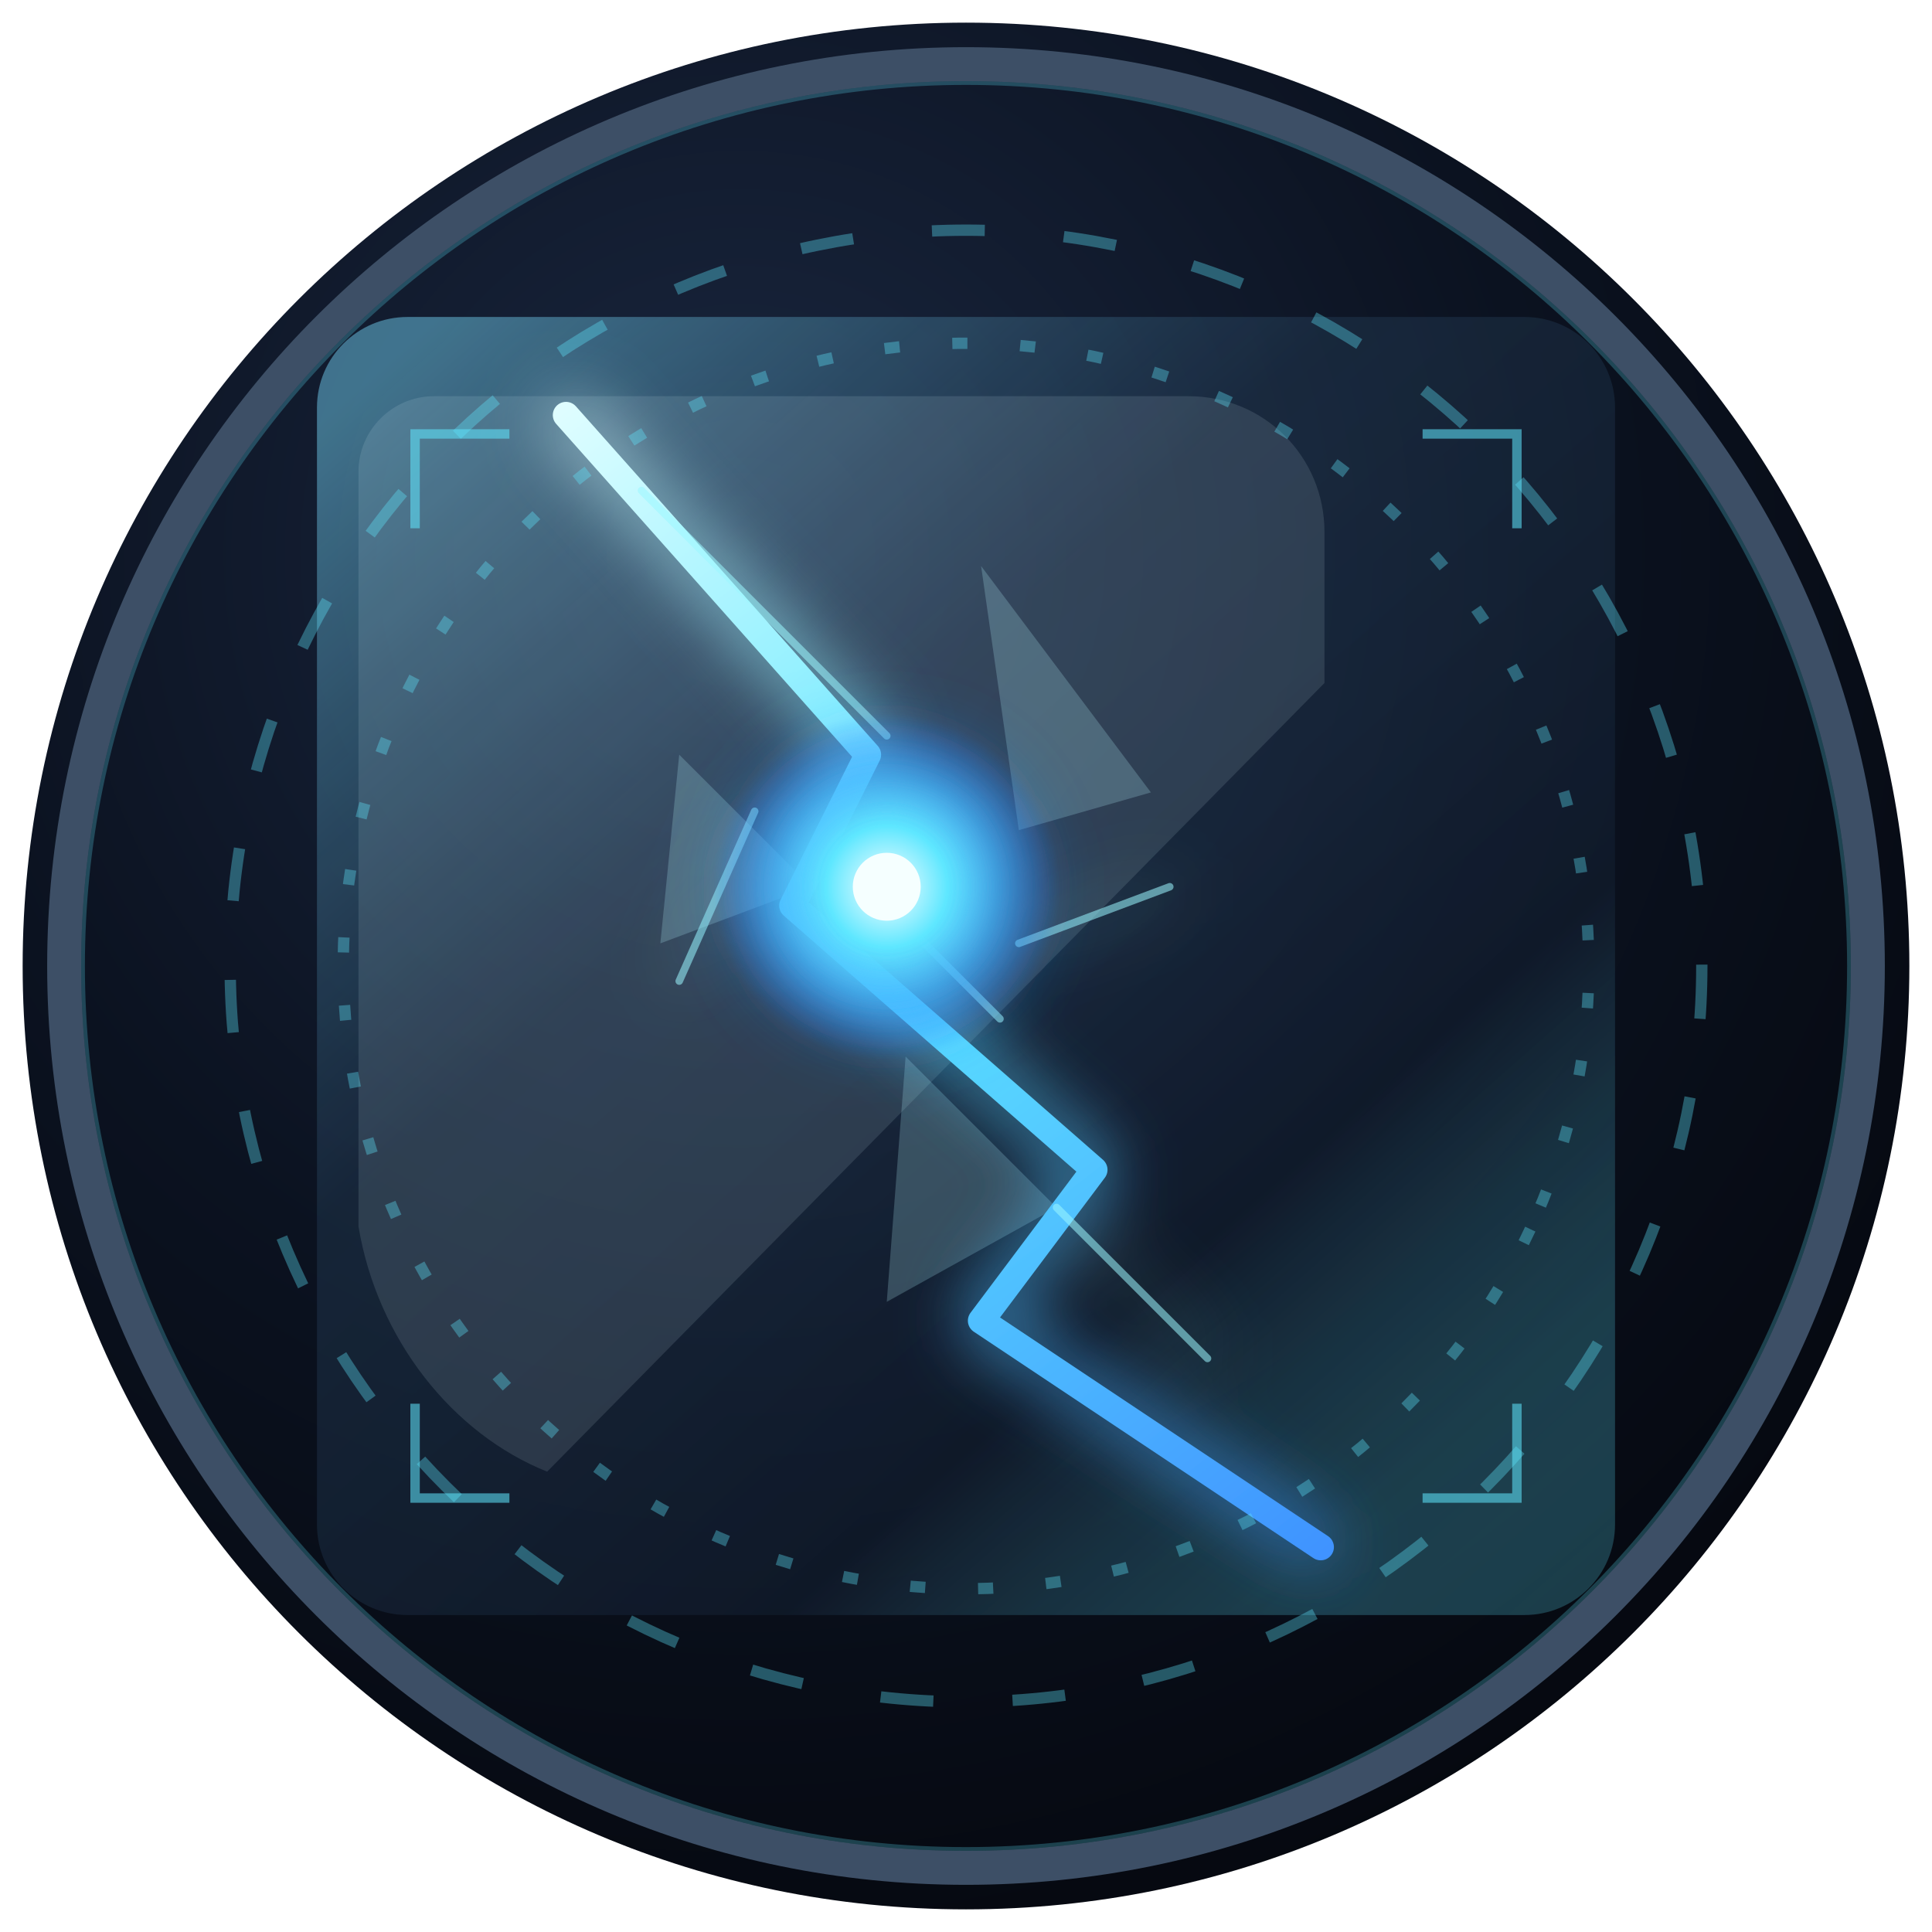
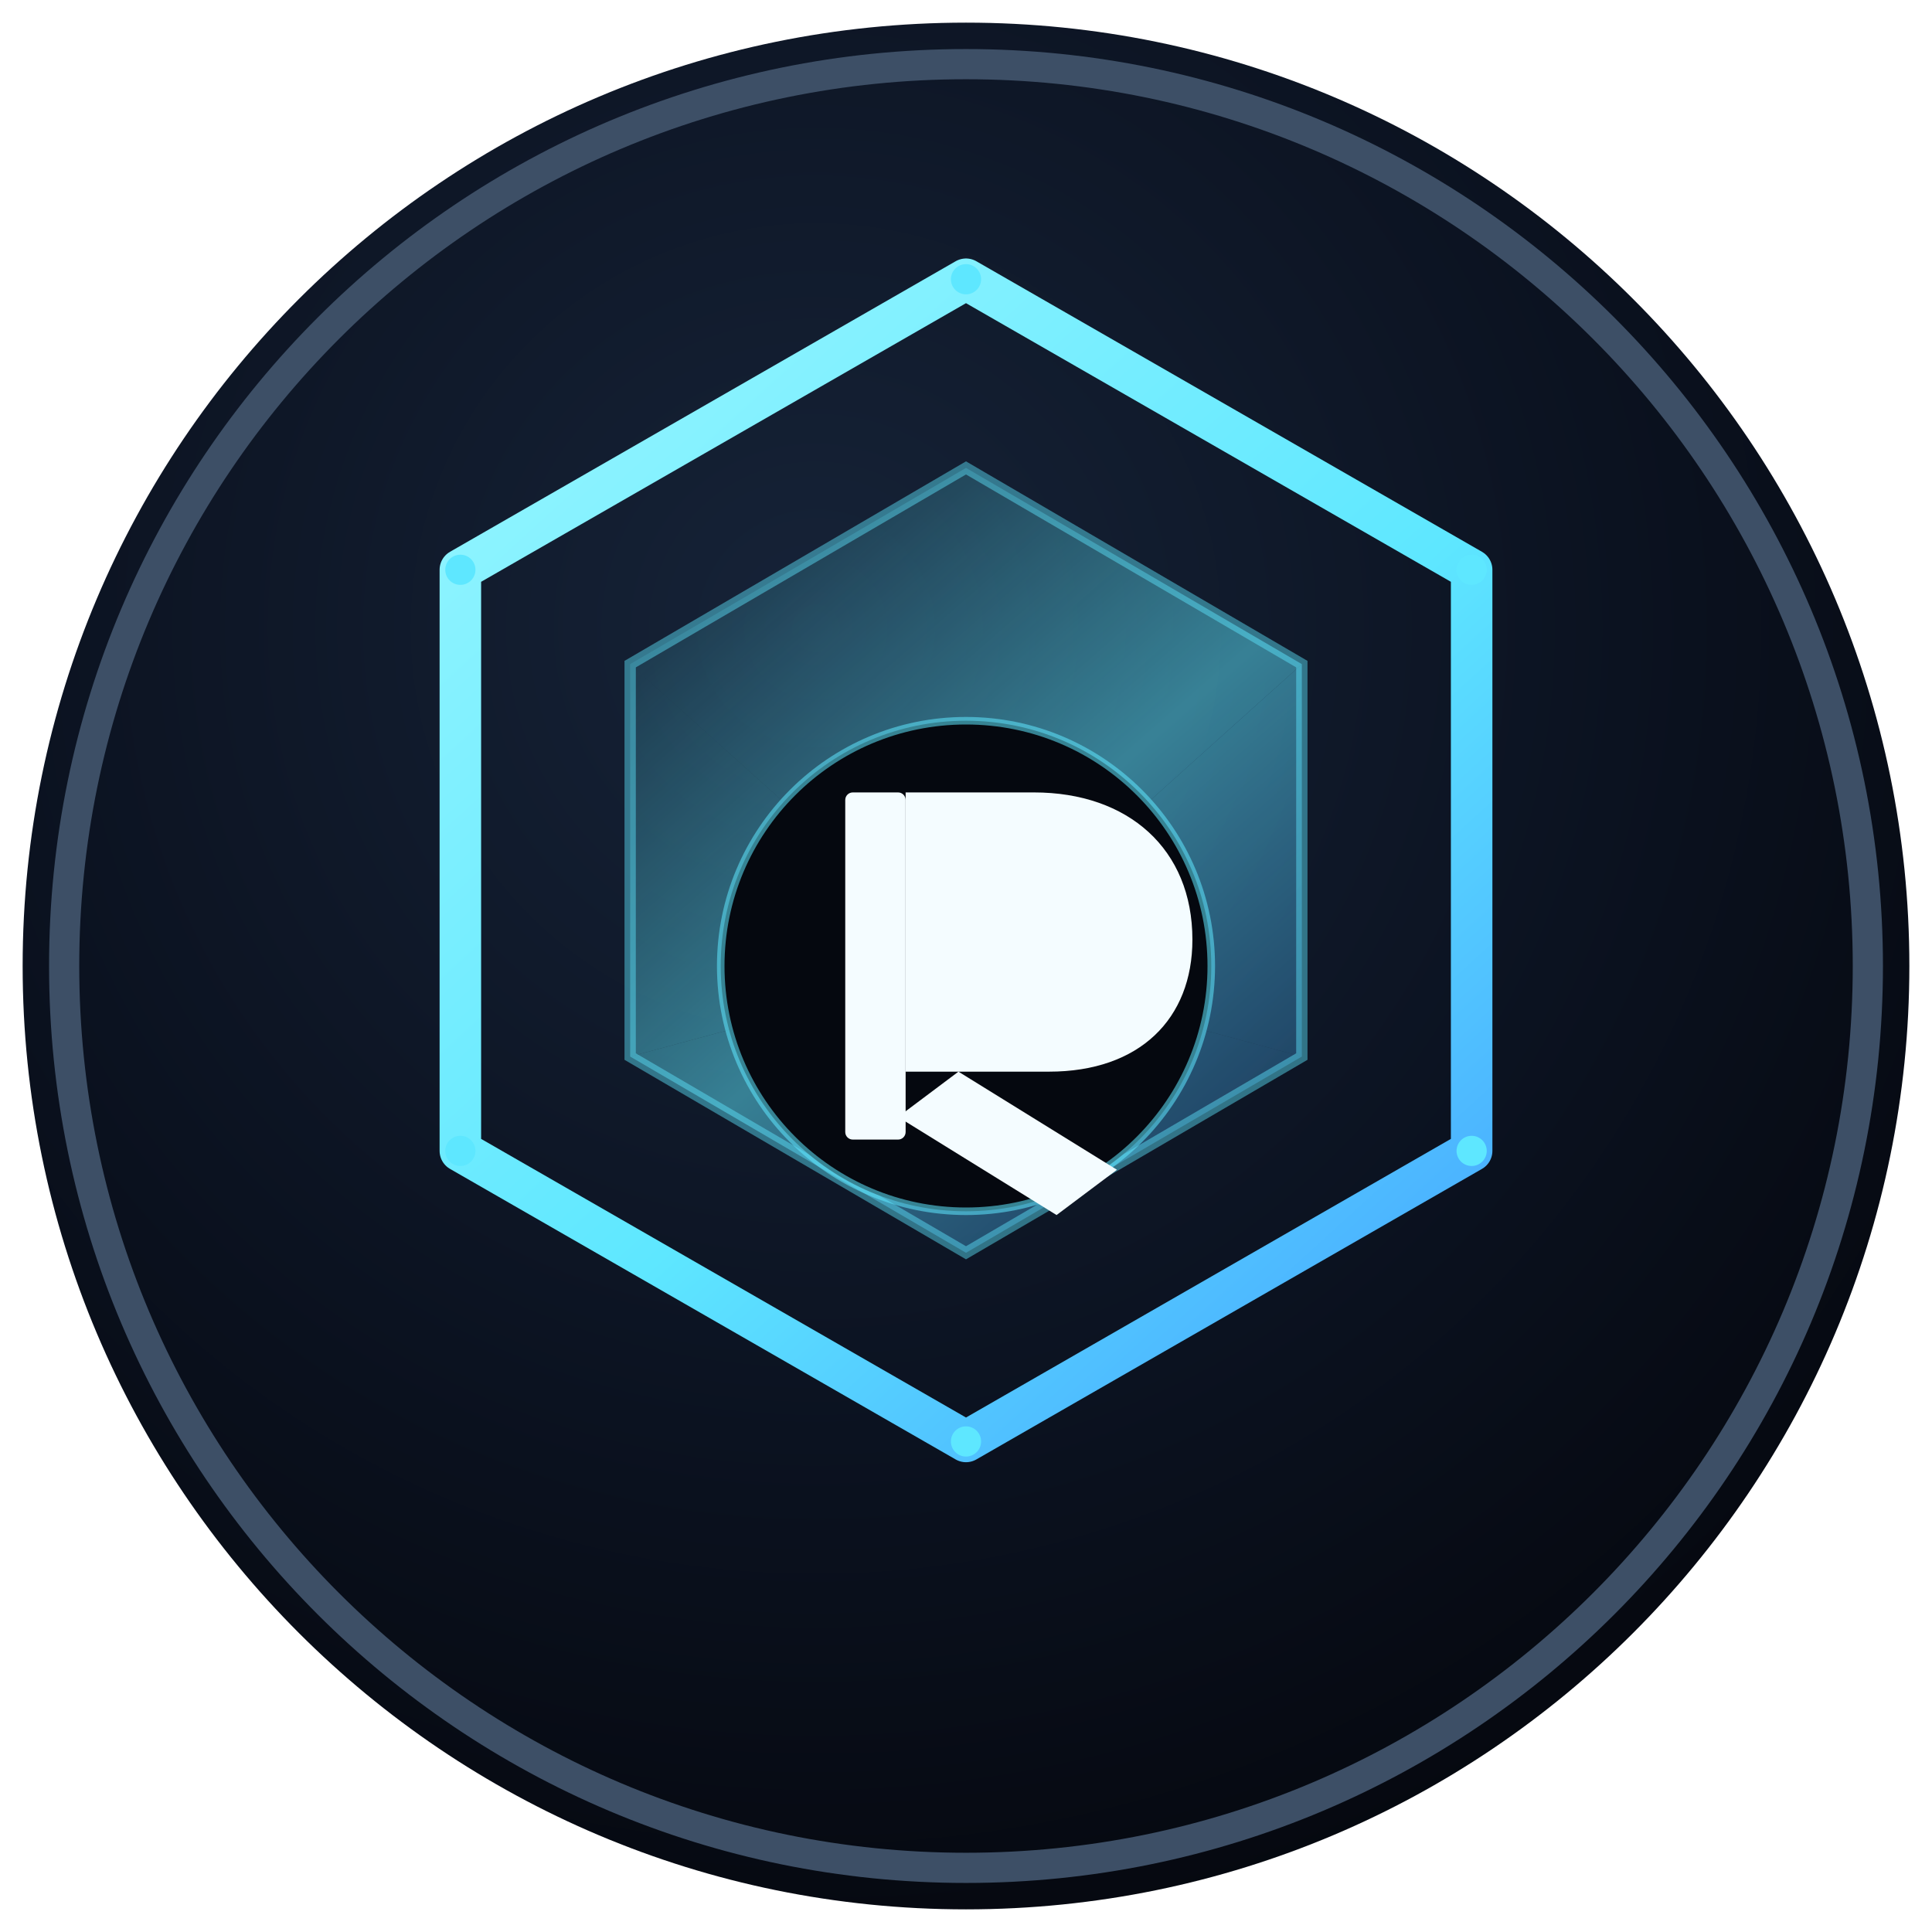
<svg xmlns="http://www.w3.org/2000/svg" viewBox="0 0 1024 1024">
  <defs>
-     <style>
-       .chassis{fill:url(#chassisGrad);}
-       .glass{fill:url(#glassGrad);opacity:.92;}
-       .crack{fill:none;stroke:url(#seamGrad);stroke-width:14;stroke-linecap:round;stroke-linejoin:round;}
-       .crackFine{fill:none;stroke:#9AF7FF;stroke-width:4;stroke-linecap:round;opacity:.55;}
-       .core{fill:url(#coreGrad);}
-       .ring{fill:none;stroke:#5EE7FF;stroke-width:6;opacity:.35;}
-       .shard{fill:#B8F4FF;opacity:.22;}
-     </style>
-     <radialGradient id="chassisGrad" cx="38%" cy="28%" r="78%">
-       <stop offset="0%" stop-color="#1A2740" />
-       <stop offset="55%" stop-color="#0B1220" />
+     <radialGradient id="plateGrad" cx="42%" cy="32%" r="72%">
+       <stop offset="0%" stop-color="#162338" />
+       <stop offset="60%" stop-color="#0B1220" />
      <stop offset="100%" stop-color="#05080F" />
    </radialGradient>
-     <linearGradient id="glassGrad" x1="220" y1="180" x2="820" y2="860" gradientUnits="userSpaceOnUse">
-       <stop offset="0%" stop-color="#6EC8E8" stop-opacity=".55" />
-       <stop offset="35%" stop-color="#2A4A68" stop-opacity=".35" />
-       <stop offset="70%" stop-color="#142033" stop-opacity=".55" />
-       <stop offset="100%" stop-color="#5EE7FF" stop-opacity=".25" />
-     </linearGradient>
-     <linearGradient id="seamGrad" x1="280" y1="200" x2="760" y2="820" gradientUnits="userSpaceOnUse">
-       <stop offset="0%" stop-color="#E8FFFF" />
-       <stop offset="45%" stop-color="#5EE7FF" />
+     <linearGradient id="hexGrad" x1="200" y1="180" x2="820" y2="860" gradientUnits="userSpaceOnUse">
+       <stop offset="0%" stop-color="#9AF7FF" />
+       <stop offset="50%" stop-color="#5EE7FF" />
      <stop offset="100%" stop-color="#3D8CFF" />
    </linearGradient>
-     <radialGradient id="coreGrad" cx="50%" cy="50%" r="50%">
-       <stop offset="0%" stop-color="#FFFFFF" />
-       <stop offset="35%" stop-color="#5EE7FF" />
-       <stop offset="100%" stop-color="#1B6BFF" stop-opacity="0" />
-     </radialGradient>
-     <filter id="softGlow" x="-40%" y="-40%" width="180%" height="180%">
-       <feGaussianBlur stdDeviation="18" result="b" />
-       <feMerge>
-         <feMergeNode in="b" />
-         <feMergeNode in="SourceGraphic" />
-       </feMerge>
-     </filter>
-     <clipPath id="disc">
-       <circle cx="512" cy="512" r="500" />
-     </clipPath>
+     <linearGradient id="bladeGrad" x1="300" y1="280" x2="720" y2="760" gradientUnits="userSpaceOnUse">
+       <stop offset="0%" stop-color="#5EE7FF" stop-opacity="0" />
+       <stop offset="45%" stop-color="#5EE7FF" stop-opacity="0.5" />
+       <stop offset="100%" stop-color="#3D8CFF" stop-opacity="0.12" />
+     </linearGradient>
  </defs>
-   <circle class="chassis" cx="512" cy="512" r="500" />
-   <circle cx="512" cy="512" r="478" fill="none" stroke="#3D4F66" stroke-width="18" />
-   <circle cx="512" cy="512" r="468" fill="none" stroke="#5EE7FF" stroke-width="2" opacity=".25" />
-   <g clip-path="url(#disc)">
-     <rect class="glass" x="168" y="168" width="688" height="688" rx="48" />
-     <path fill="#DDF9FF" opacity=".12" d="M210 210h420c40 0 72 32 72 72v80L290 780c-50-20-90-70-100-130V250c0-22 18-40 40-40z" />
-     <polygon class="shard" points="520,300 610,420 540,440" />
-     <polygon class="shard" points="480,560 560,640 470,690" />
-     <polygon class="shard" points="360,400 430,470 350,500" />
-     <g filter="url(#softGlow)">
-       <path class="crack" d="M300 220 L460 400 L420 480 L580 620 L520 700 L700 820" />
-       <path class="crackFine" d="M340 260 L470 390" />
-       <path class="crackFine" d="M450 460 L530 540" />
-       <path class="crackFine" d="M560 640 L640 720" />
-       <path class="crackFine" d="M400 430 L360 520" />
-       <path class="crackFine" d="M540 500 L620 470" />
-     </g>
-     <circle class="core" cx="470" cy="470" r="92" filter="url(#softGlow)" />
-     <circle cx="470" cy="470" r="18" fill="#F5FFFF" />
-     <circle class="ring" cx="512" cy="512" r="390" stroke-dasharray="28 42" />
-     <circle class="ring" cx="512" cy="512" r="330" stroke-dasharray="8 28" opacity=".5" transform="rotate(25 512 512)" />
-     <path fill="none" stroke="#5EE7FF" stroke-width="5" opacity=".55" d="M220 280 V230 H270 M804 280 V230 H754 M220 744 V794 H270 M804 744 V794 H754" />
+   <circle cx="512" cy="512" r="500" fill="url(#plateGrad)" />
+   <circle cx="512" cy="512" r="478" fill="none" stroke="#3D4F66" stroke-width="16" />
+   <polygon fill="none" stroke="url(#hexGrad)" stroke-width="22" stroke-linejoin="round" points="512,148 780,302 780,610 512,764 244,610 244,302" />
+   <polygon fill="url(#bladeGrad)" points="512,248 690,352 512,512" />
+   <polygon fill="url(#bladeGrad)" points="690,352 690,560 512,512" />
+   <polygon fill="url(#bladeGrad)" points="690,560 512,664 512,512" />
+   <polygon fill="url(#bladeGrad)" points="512,664 334,560 512,512" />
+   <polygon fill="url(#bladeGrad)" points="334,560 334,352 512,512" />
+   <polygon fill="url(#bladeGrad)" points="334,352 512,248 512,512" />
+   <polygon fill="none" stroke="#5EE7FF" stroke-width="6" opacity="0.45" points="512,248 690,352 690,560 512,664 334,560 334,352" />
+   <circle cx="512" cy="512" r="130" fill="#05080F" />
+   <circle cx="512" cy="512" r="130" fill="none" stroke="#5EE7FF" stroke-width="4" opacity="0.55" />
+   <g fill="#F4FCFF">
+     <rect x="448" y="420" width="32" height="184" rx="4" />
+     <path d="M480 420 H548 C598 420 632 450 632 498 C632 540 604 568 556 568 H480 V420 Z M512 448 H544 C572 448 592 464 592 496 C592 526 574 540 544 540 H512 V448 Z" />
+     <polygon points="508 568 592 620 560 644 476 592" />
+   </g>
+   <g fill="#5EE7FF">
+     <circle cx="512" cy="148" r="8" />
+     <circle cx="780" cy="302" r="8" />
+     <circle cx="780" cy="610" r="8" />
+     <circle cx="512" cy="764" r="8" />
+     <circle cx="244" cy="610" r="8" />
+     <circle cx="244" cy="302" r="8" />
  </g>
</svg>
